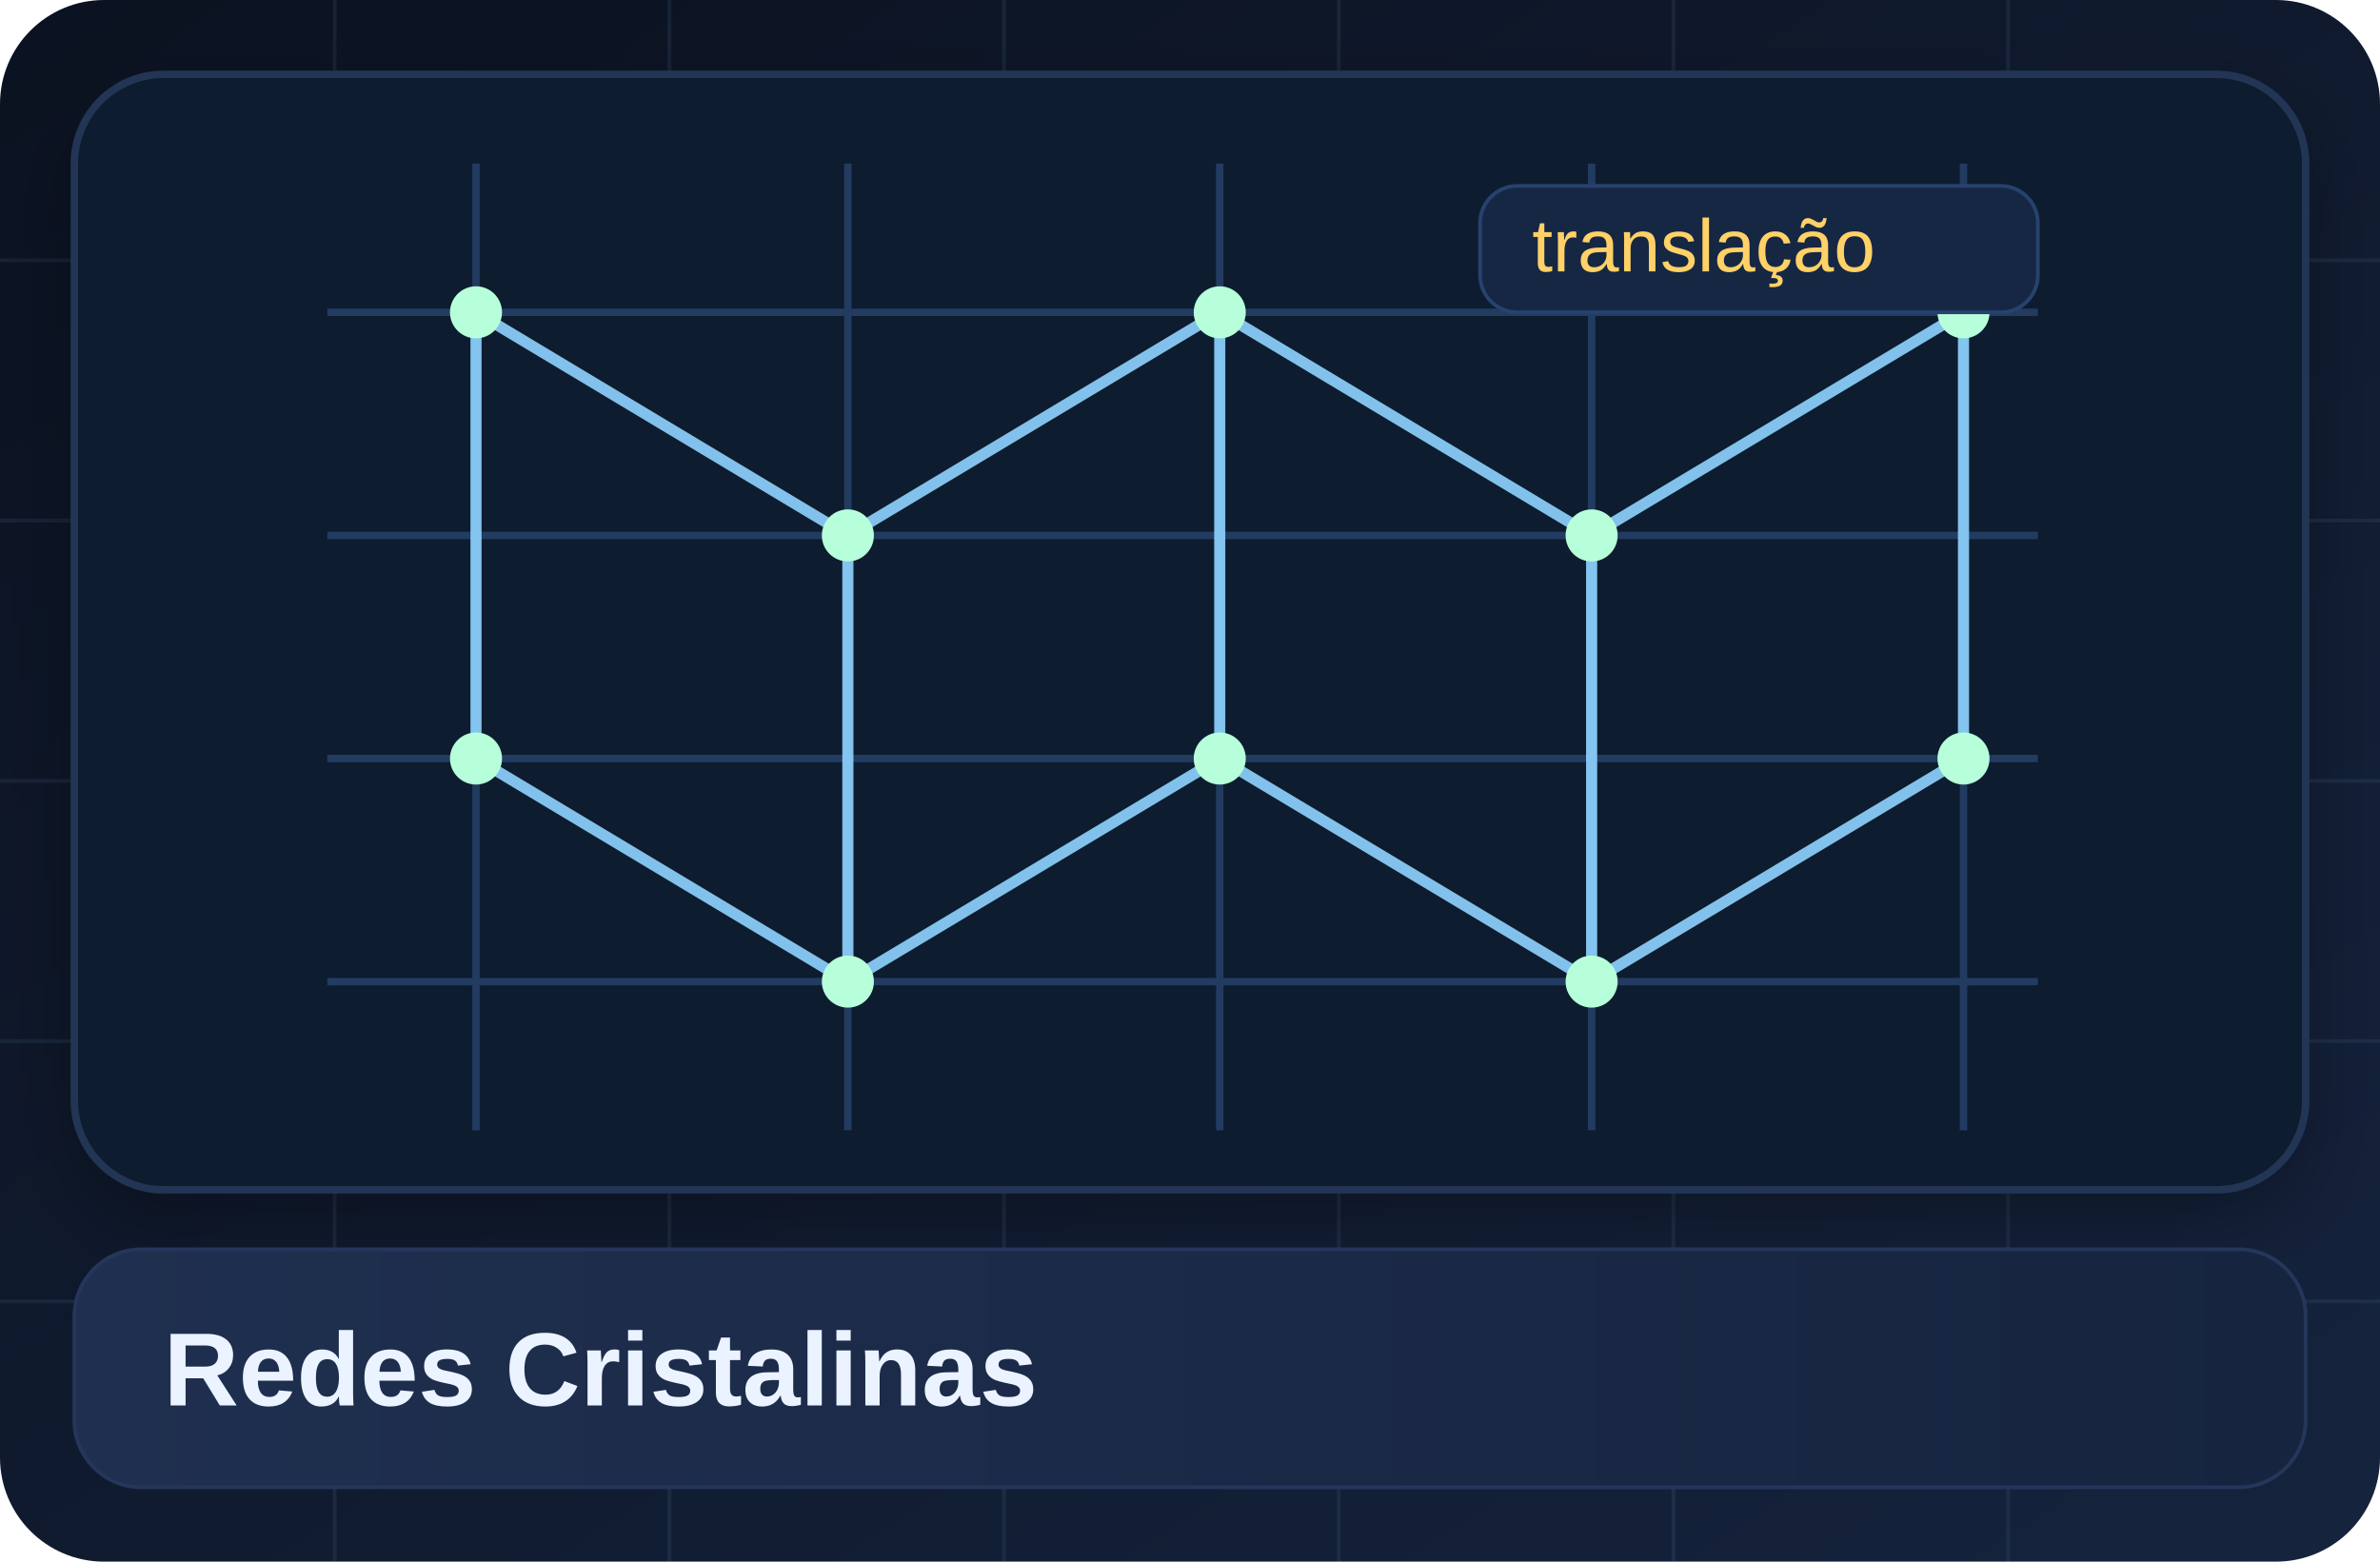
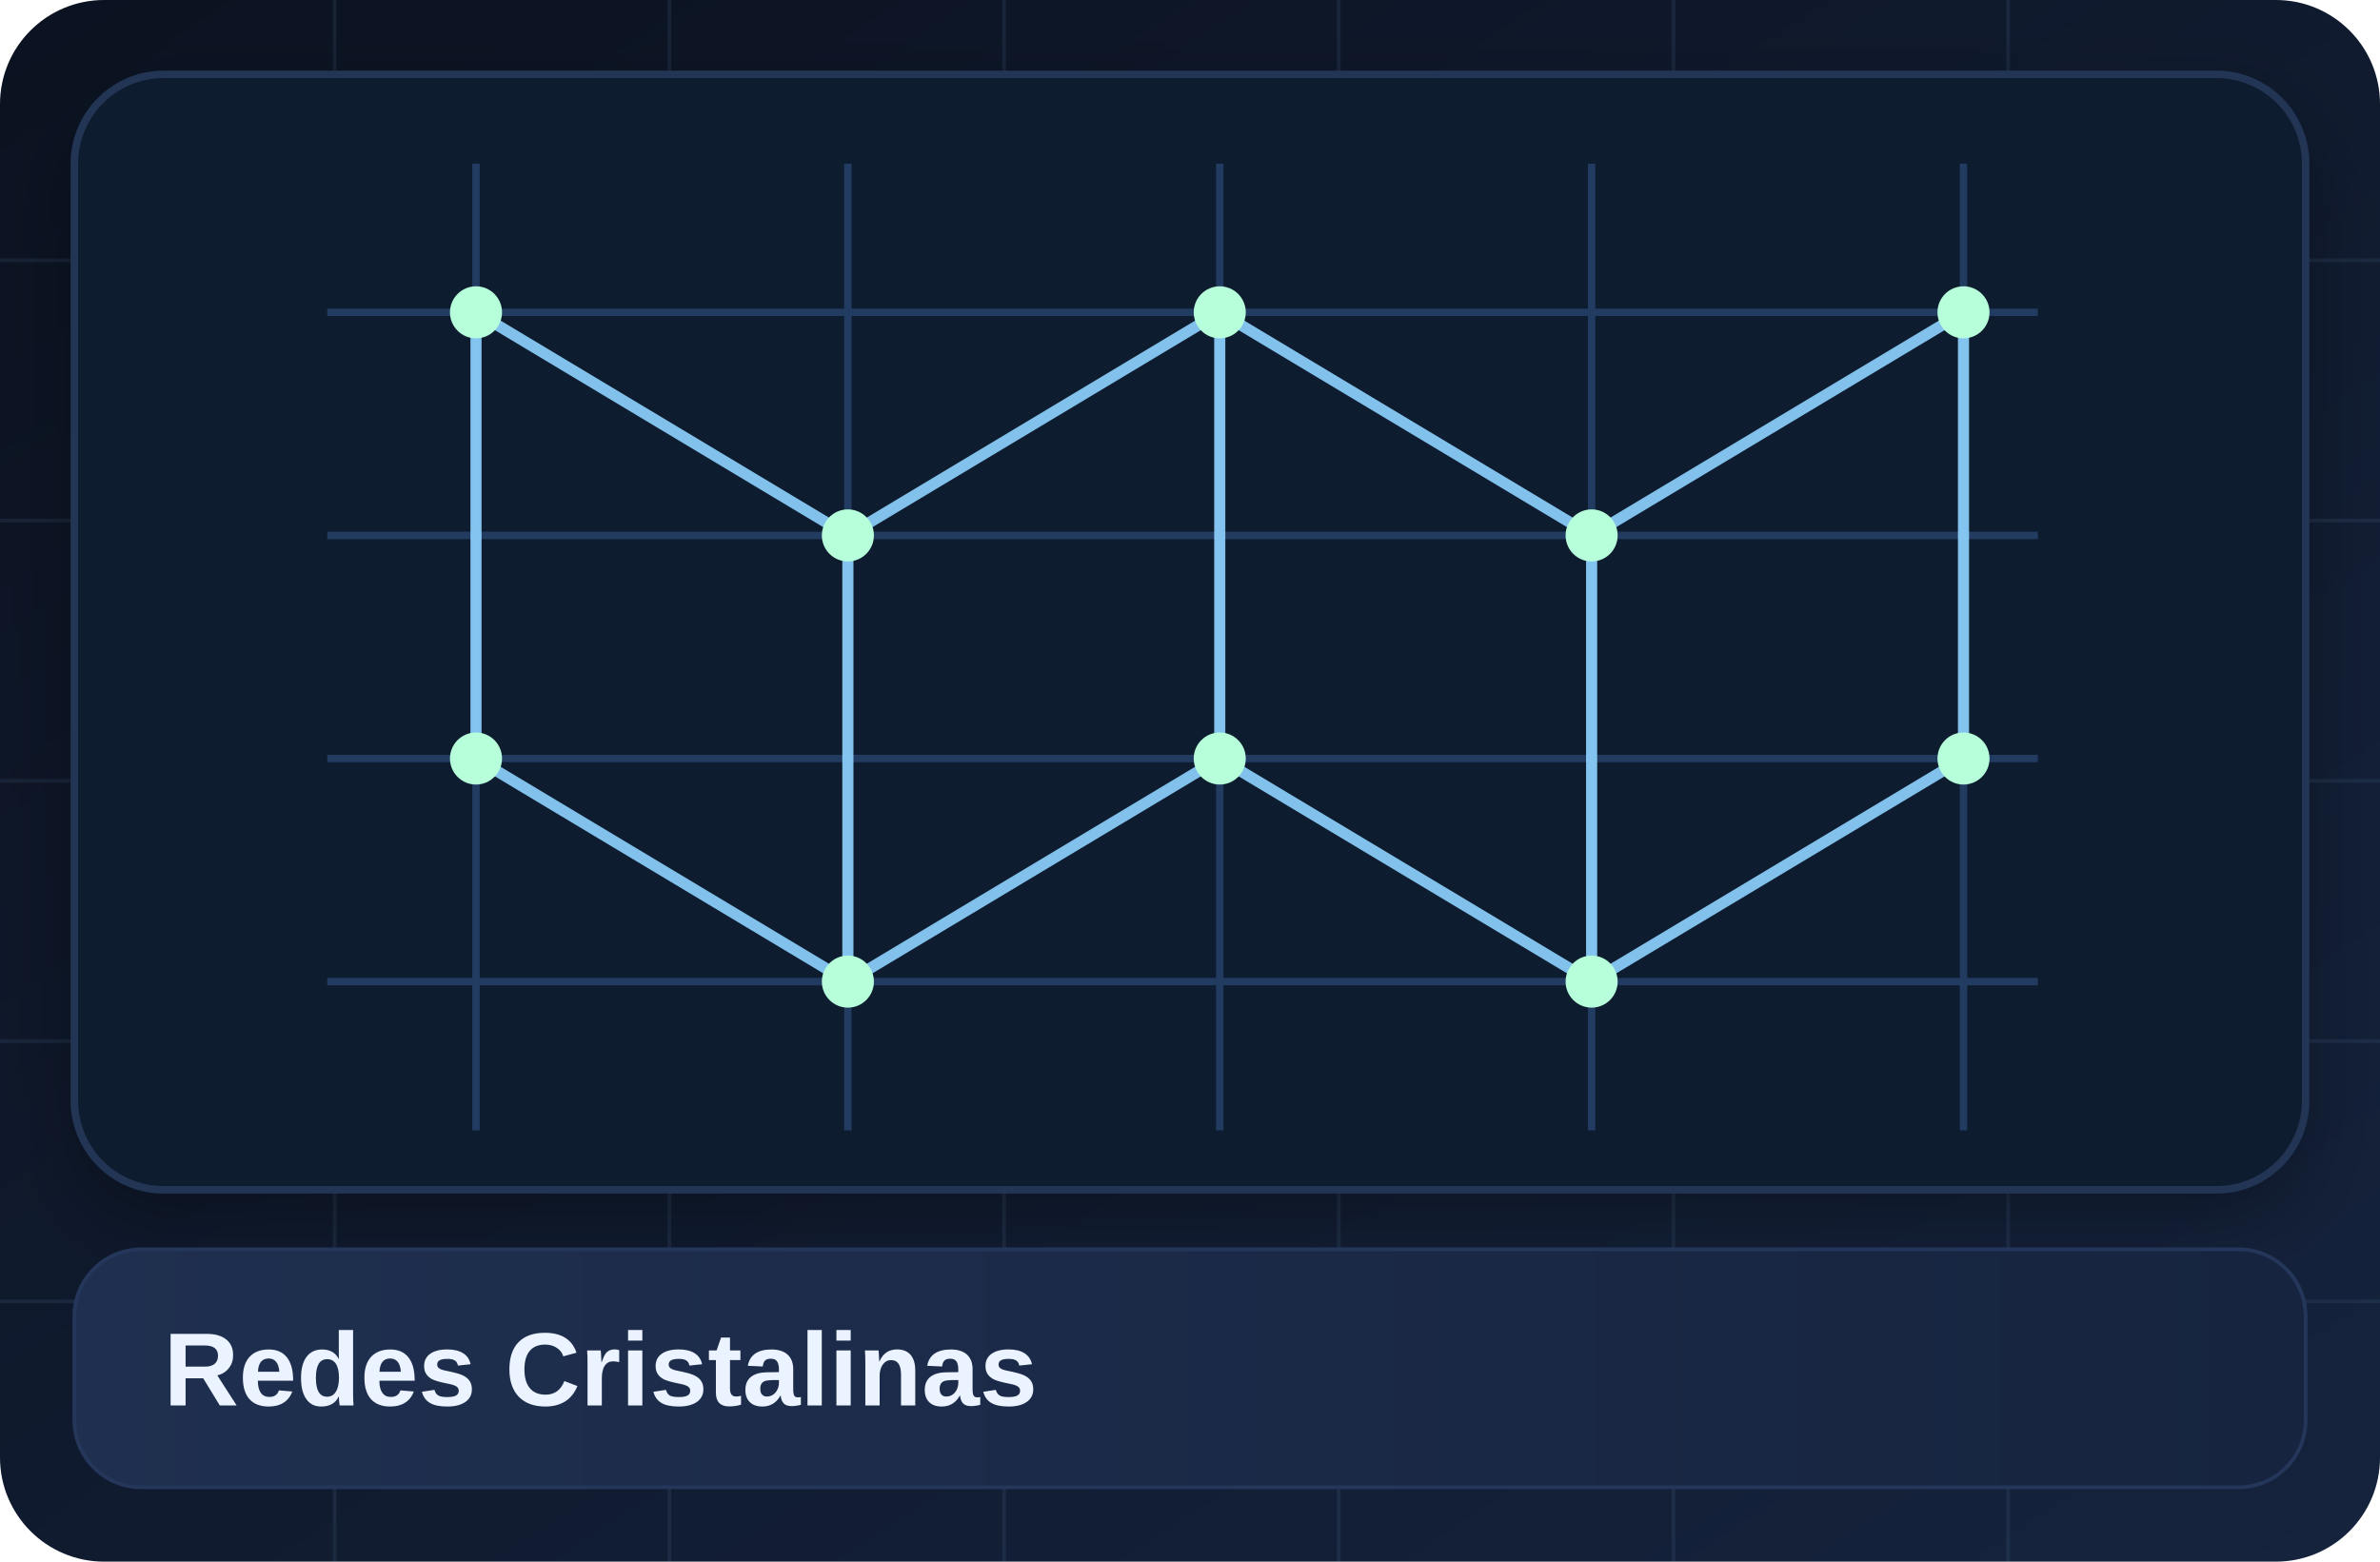
- <svg xmlns="http://www.w3.org/2000/svg" width="640" height="420" viewBox="0 0 640 420">
+ <svg xmlns="http://www.w3.org/2000/svg" width="640" height="420" viewBox="0 0 640 420" preserveAspectRatio="xMidYMid meet" data-editor-original-width="640" data-editor-original-height="420" style="width: 633.677px; height: 415.851px;">
  <defs>
-     <linearGradient id="g" x1="0" y1="0" x2="1" y2="1">
-       <stop offset="0%" stop-color="#0b1220" />
-       <stop offset="100%" stop-color="#15233d" />
+     <linearGradient id="g" x1="0" y1="0" x2="1" y2="1" data-layer-name="lineargradient#g">
+       <stop offset="0%" stop-color="#0b1220" data-layer-name="stop 3" />
+       <stop offset="100%" stop-color="#15233d" data-layer-name="stop 4" />
    </linearGradient>
-     <linearGradient id="bar" x1="0" y1="0" x2="1" y2="0">
-       <stop offset="0%" stop-color="#1f2f4f" />
-       <stop offset="100%" stop-color="#16243f" />
+     <linearGradient id="bar" x1="0" y1="0" x2="1" y2="0" data-layer-name="lineargradient#bar">
+       <stop offset="0%" stop-color="#1f2f4f" data-layer-name="stop 6" />
+       <stop offset="100%" stop-color="#16243f" data-layer-name="stop 7" />
    </linearGradient>
-     <filter id="shadow" x="-20%" y="-20%" width="140%" height="140%">
-       <feDropShadow dx="0" dy="8" stdDeviation="10" flood-color="#000" flood-opacity="0.28" />
+     <filter id="shadow" x="-20%" y="-20%" width="140%" height="140%" data-layer-name="filter#shadow">
+       <feDropShadow dx="0" dy="8" stdDeviation="10" flood-color="#000" flood-opacity="0.28" data-layer-name="fedropshadow 9" />
    </filter>
  </defs>
-   <rect width="640" height="420" rx="28" fill="url(#g)" />
-   <g opacity="0.08" stroke="#9cc7ff" stroke-width="1">
-     <path d="M0 70H640" />
-     <path d="M0 140H640" />
-     <path d="M0 210H640" />
-     <path d="M0 280H640" />
-     <path d="M0 350H640" />
-     <path d="M90 0V420" />
-     <path d="M180 0V420" />
-     <path d="M270 0V420" />
-     <path d="M360 0V420" />
-     <path d="M450 0V420" />
-     <path d="M540 0V420" />
+   <rect width="640" height="420" rx="28" fill="url(#g)" data-layer-name="rect 10" />
+   <g opacity="0.08" stroke="#9cc7ff" stroke-width="1" data-layer-group="1" data-layer-name="g 11">
+     <path d="M0 70H640" data-layer-name="path 12" />
+     <path d="M0 140H640" data-layer-name="path 13" />
+     <path d="M0 210H640" data-layer-name="path 14" />
+     <path d="M0 280H640" data-layer-name="path 15" />
+     <path d="M0 350H640" data-layer-name="path 16" />
+     <path d="M90 0V420" data-layer-name="path 17" />
+     <path d="M180 0V420" data-layer-name="path 18" />
+     <path d="M270 0V420" data-layer-name="path 19" />
+     <path d="M360 0V420" data-layer-name="path 20" />
+     <path d="M450 0V420" data-layer-name="path 21" />
+     <path d="M540 0V420" data-layer-name="path 22" />
  </g>
-   <rect x="20" y="20" width="600" height="300" rx="24" fill="#111b2e" stroke="#223555" stroke-width="2" filter="url(#shadow)" />
-   <g transform="translate(88,44)">
-     <g stroke="#27426e" stroke-width="2" opacity="0.8">
-       <path d="M0 40H460" />
-       <path d="M0 100H460" />
-       <path d="M0 160H460" />
-       <path d="M0 220H460" />
-       <path d="M40 0V260" />
-       <path d="M140 0V260" />
-       <path d="M240 0V260" />
-       <path d="M340 0V260" />
-       <path d="M440 0V260" />
+   <rect x="20" y="20" width="600" height="300" rx="24" fill="#111b2e" stroke="#223555" stroke-width="2" filter="url(#shadow)" data-layer-name="rect 23" />
+   <g transform="translate(88,44)" data-layer-group="1" data-layer-name="g 24">
+     <g stroke="#27426e" stroke-width="2" opacity="0.8" data-layer-group="1" data-layer-name="g 25">
+       <path d="M0 40H460" data-layer-name="path 26" />
+       <path d="M0 100H460" data-layer-name="path 27" />
+       <path d="M0 160H460" data-layer-name="path 28" />
+       <path d="M0 220H460" data-layer-name="path 29" />
+       <path d="M40 0V260" data-layer-name="path 30" />
+       <path d="M140 0V260" data-layer-name="path 31" />
+       <path d="M240 0V260" data-layer-name="path 32" />
+       <path d="M340 0V260" data-layer-name="path 33" />
+       <path d="M440 0V260" data-layer-name="path 34" />
    </g>
-     <g stroke="#8fd3ff" stroke-width="3" opacity="0.9">
-       <path d="M40 40L140 100L240 40L340 100L440 40" fill="none" />
-       <path d="M40 160L140 220L240 160L340 220L440 160" fill="none" />
-       <path d="M40 40L40 160" />
-       <path d="M140 100L140 220" />
-       <path d="M240 40L240 160" />
-       <path d="M340 100L340 220" />
-       <path d="M440 40L440 160" />
+     <g stroke="#8fd3ff" stroke-width="3" opacity="0.9" data-layer-group="1" data-layer-name="g 35">
+       <path d="M40 40L140 100L240 40L340 100L440 40" fill="none" data-layer-name="path 36" />
+       <path d="M40 160L140 220L240 160L340 220L440 160" fill="none" data-layer-name="path 37" />
+       <path d="M40 40L40 160" data-layer-name="path 38" />
+       <path d="M140 100L140 220" data-layer-name="path 39" />
+       <path d="M240 40L240 160" data-layer-name="path 40" />
+       <path d="M340 100L340 220" data-layer-name="path 41" />
+       <path d="M440 40L440 160" data-layer-name="path 42" />
    </g>
-     <g fill="#b7ffda">
-       <circle cx="40" cy="40" r="7" />
-       <circle cx="140" cy="100" r="7" />
-       <circle cx="240" cy="40" r="7" />
-       <circle cx="340" cy="100" r="7" />
-       <circle cx="440" cy="40" r="7" />
-       <circle cx="40" cy="160" r="7" />
-       <circle cx="140" cy="220" r="7" />
-       <circle cx="240" cy="160" r="7" />
-       <circle cx="340" cy="220" r="7" />
-       <circle cx="440" cy="160" r="7" />
+     <g fill="#b7ffda" data-layer-group="1" data-layer-name="g 43">
+       <circle cx="40" cy="40" r="7" data-layer-name="circle 44" />
+       <circle cx="140" cy="100" r="7" data-layer-name="circle 45" />
+       <circle cx="240" cy="40" r="7" data-layer-name="circle 46" />
+       <circle cx="340" cy="100" r="7" data-layer-name="circle 47" />
+       <circle cx="440" cy="40" r="7" data-layer-name="circle 48" />
+       <circle cx="40" cy="160" r="7" data-layer-name="circle 49" />
+       <circle cx="140" cy="220" r="7" data-layer-name="circle 50" />
+       <circle cx="240" cy="160" r="7" data-layer-name="circle 51" />
+       <circle cx="340" cy="220" r="7" data-layer-name="circle 52" />
+       <circle cx="440" cy="160" r="7" data-layer-name="circle 53" />
    </g>
-     <rect x="310" y="6" width="150" height="34" rx="10" fill="#162744" stroke="#27426e" />
-     <text x="324" y="29" fill="#ffd166" font-size="20" font-family="Manrope, Arial">translação</text>
  </g>
-   <rect x="20" y="336" width="600" height="64" rx="18" fill="url(#bar)" stroke="#25365b" />
-   <text x="44" y="378" fill="#eaf3ff" font-family="Manrope, Segoe UI, Arial" font-size="28" font-weight="700">Redes Cristalinas</text>
+   <rect x="20" y="336" width="600" height="64" rx="18" fill="url(#bar)" stroke="#25365b" data-layer-name="rect 56" />
+   <text x="44" y="378" fill="#eaf3ff" font-family="Manrope, Segoe UI, Arial" font-size="28" font-weight="700" data-layer-name="text 57">Redes Cristalinas</text>
</svg>
